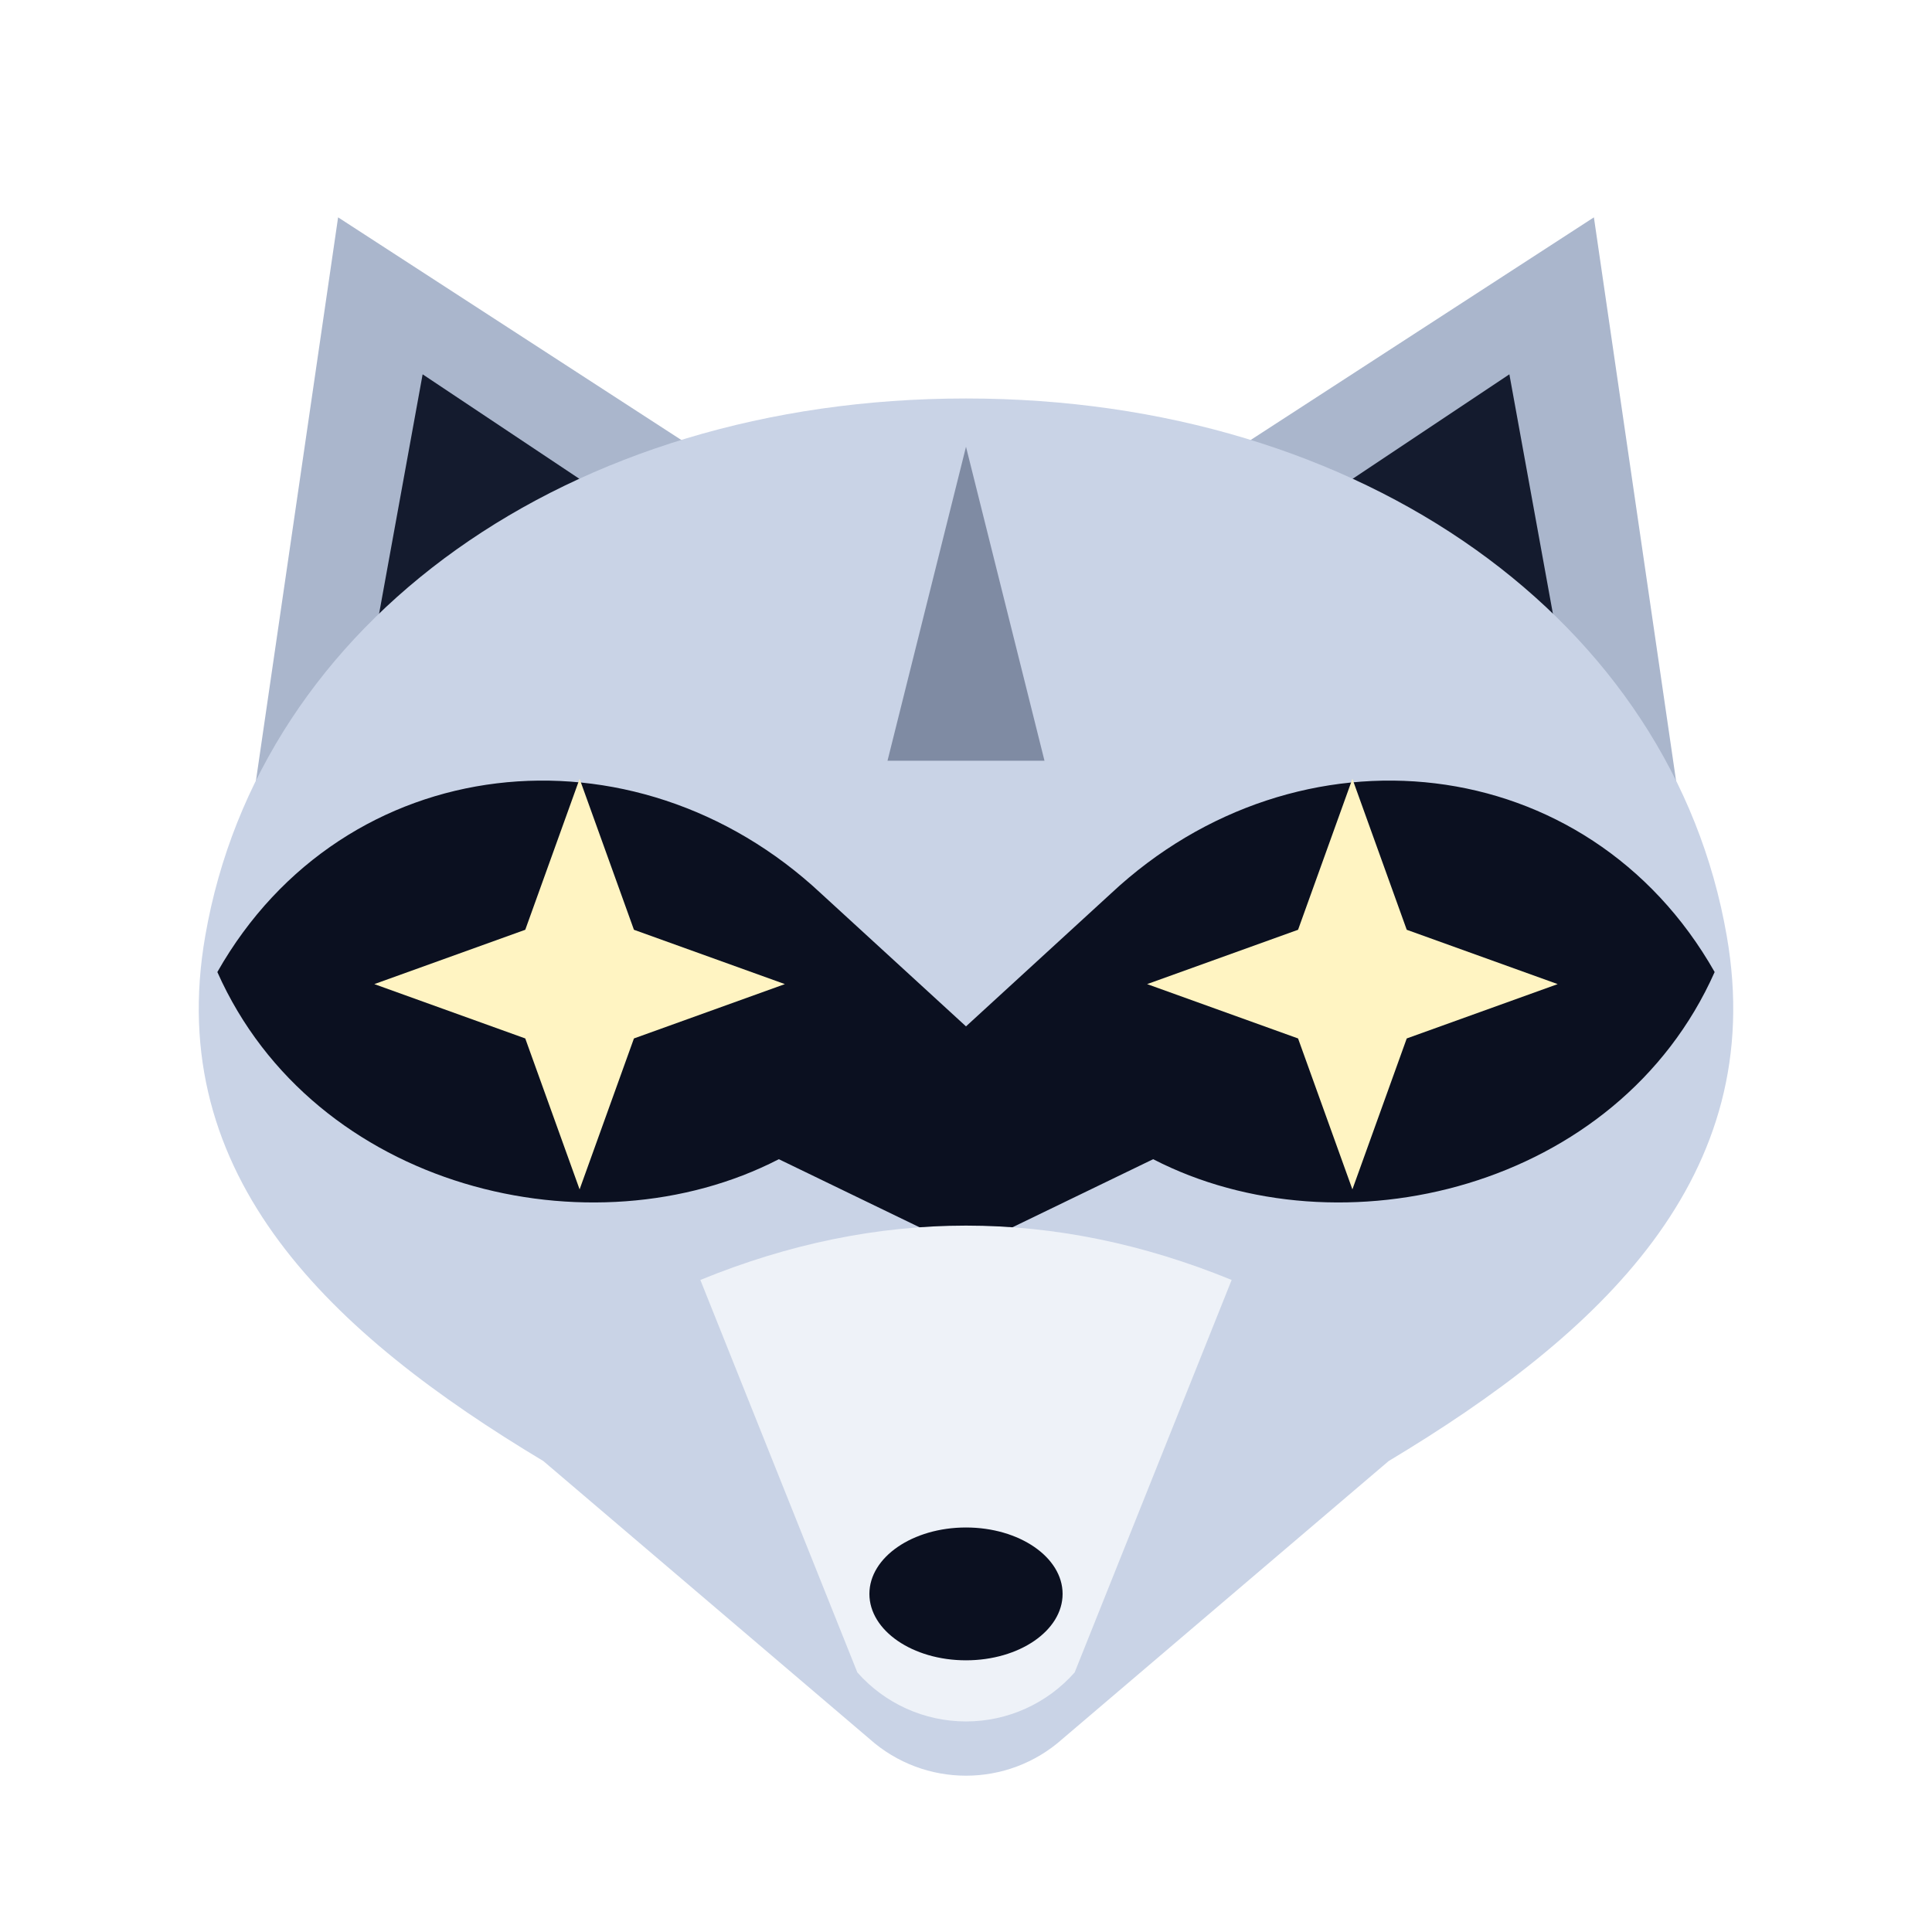
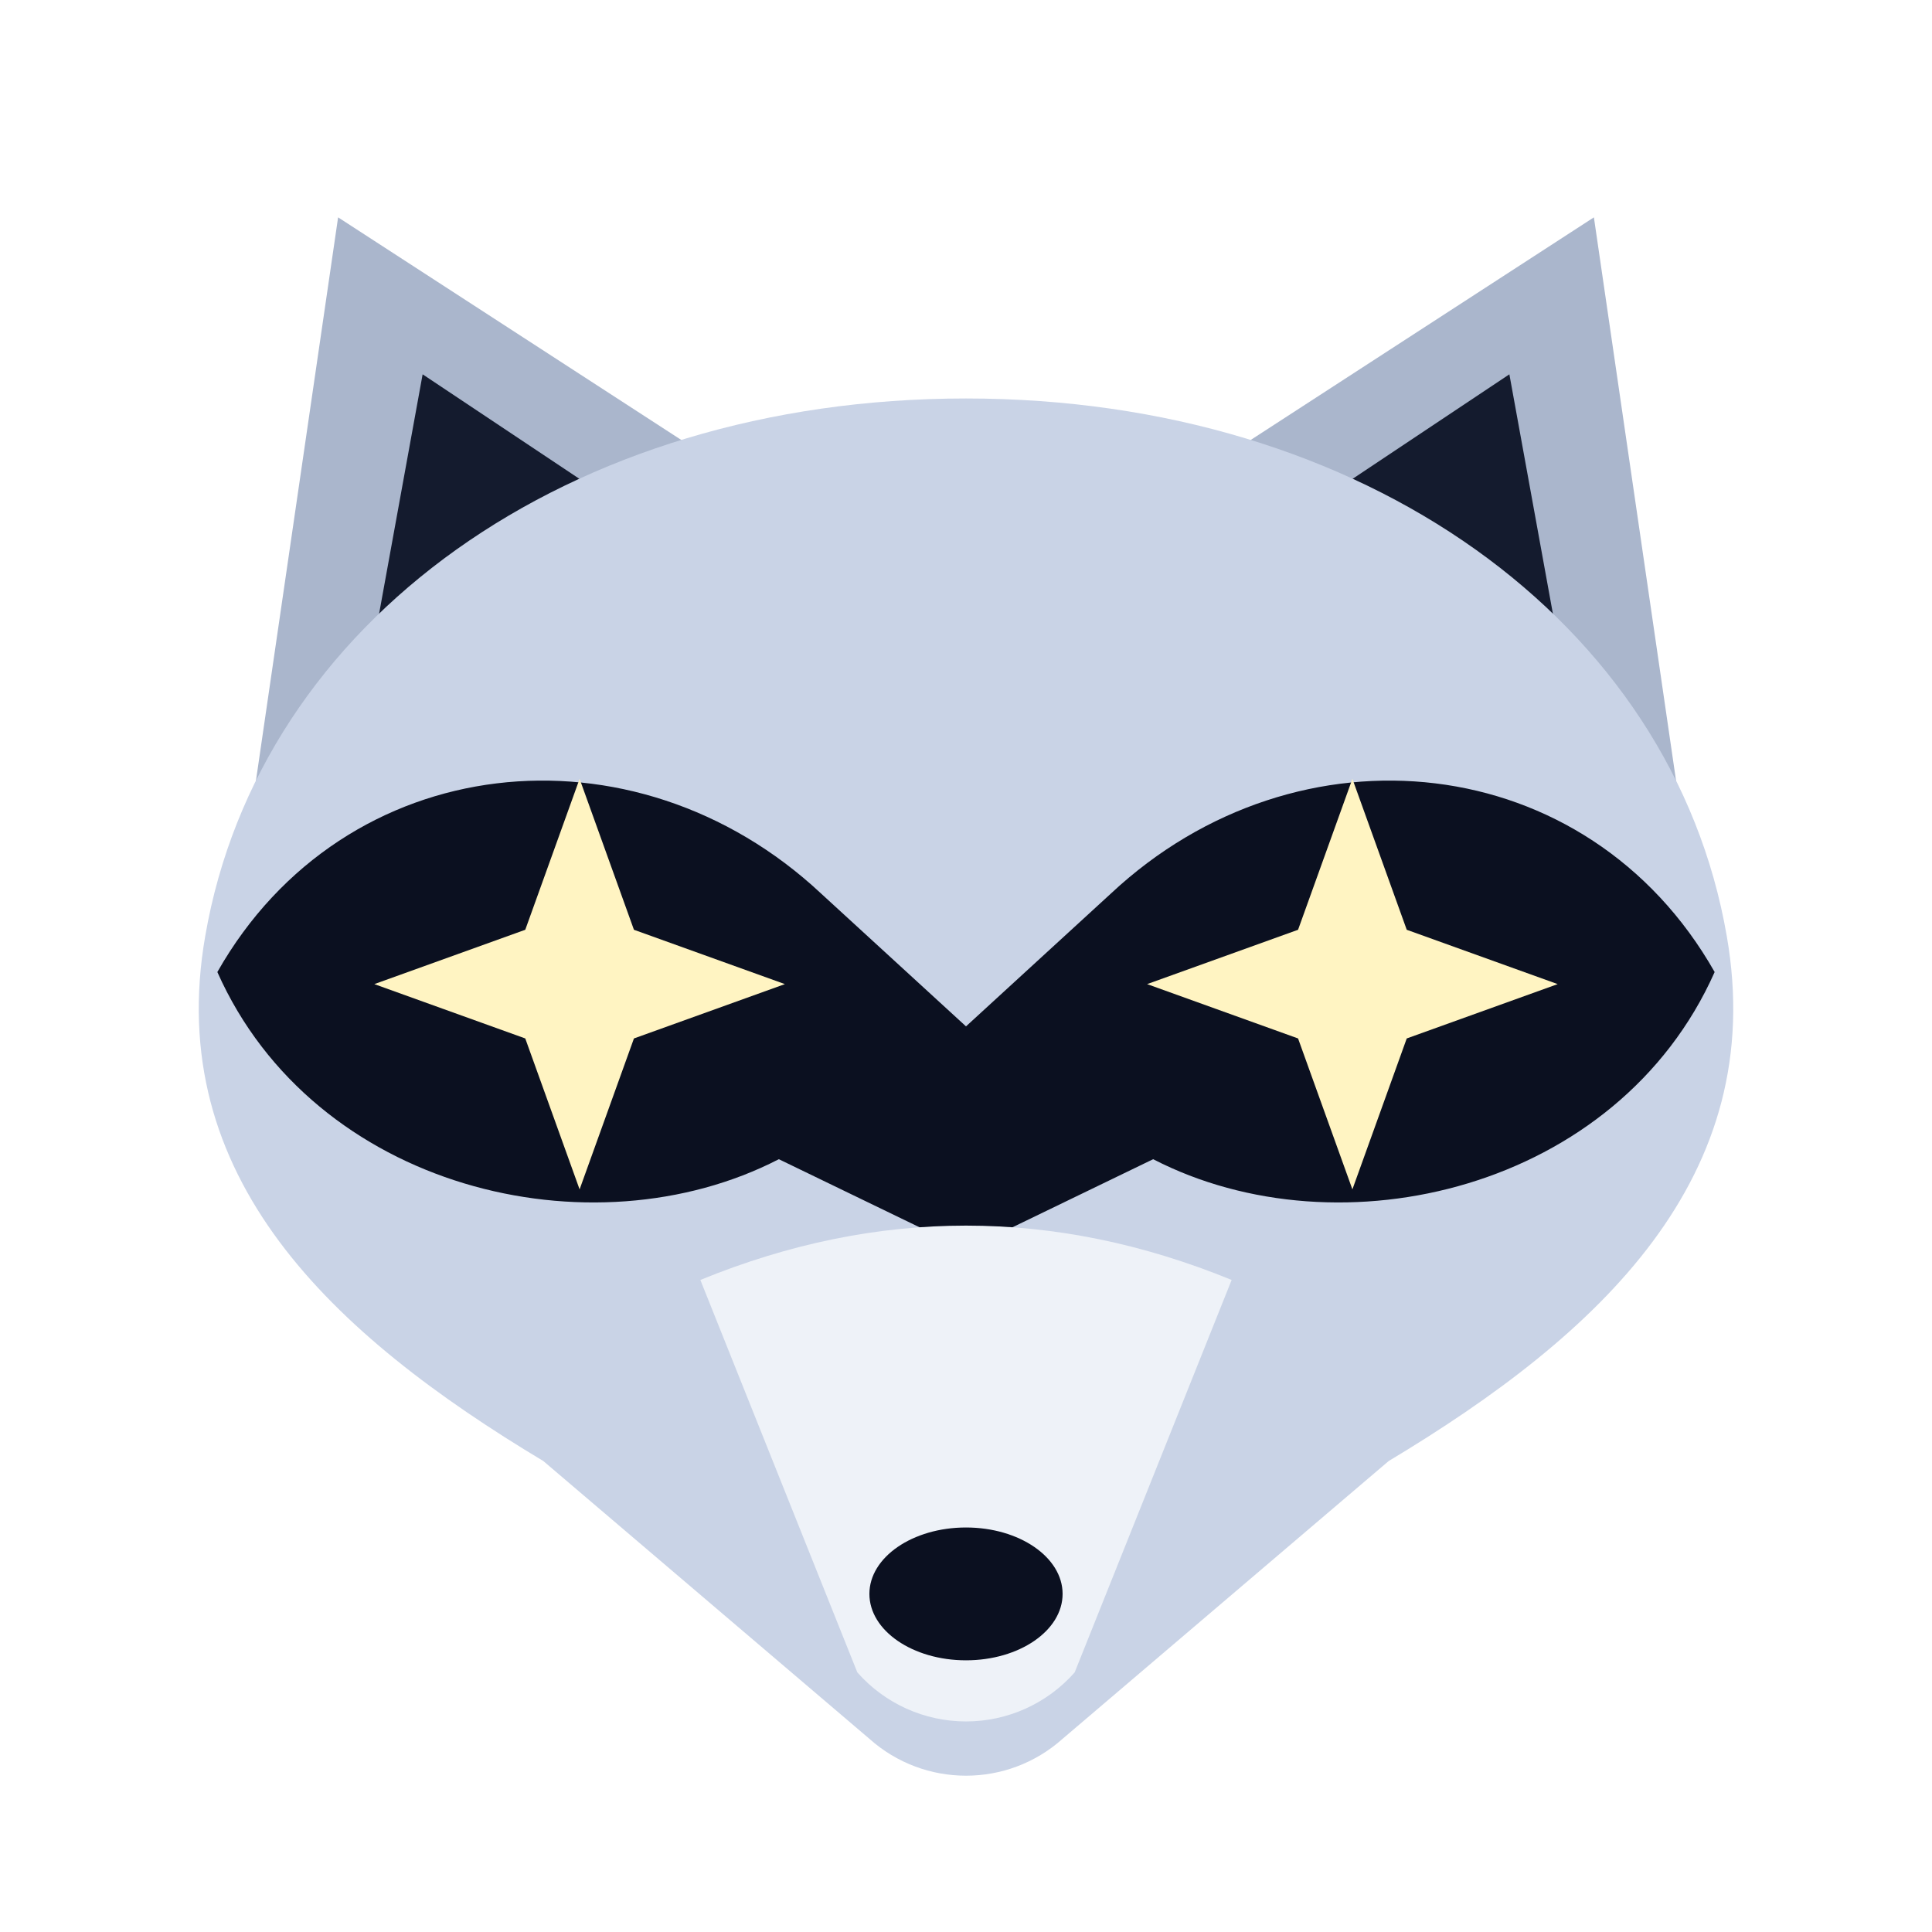
<svg xmlns="http://www.w3.org/2000/svg" viewBox="0 0 32 32">
  <path d="M4.2 13.2 5.6 3.6 13 8.4Z" fill="#aab6cc" />
  <path d="M27.8 13.2 26.4 3.6 19 8.4Z" fill="#aab6cc" />
  <path d="M6.2 10.6 7 6.2 10.6 8.6Z" fill="#141b2e" />
  <path d="M25.8 10.6 25 6.2 21.4 8.6Z" fill="#141b2e" />
  <path d="M16 6.6c6.6 0 11.7 3.7 12.6 8.9.7 4-2.1 6.6-5.6 8.7l-5.4 4.6a2.4 2.4 0 0 1-3.2 0L9 24.2c-3.5-2.1-6.3-4.7-5.6-8.7C4.3 10.3 9.4 6.6 16 6.6Z" fill="#c9d3e6" />
-   <path d="M16 7.4 14.7 12.6h2.6Z" fill="#7f8ba3" />
  <path d="M3.6 16.1c2.1-3.7 6.9-4.2 10-1.3L16 17l2.4-2.2c3.1-2.9 7.9-2.4 10 1.3-1.6 3.6-6.2 4.7-9.3 3.1L16 20.7l-3.1-1.5c-3.1 1.6-7.7.5-9.3-3.1Z" fill="#0b1020" />
  <path d="M11.6 21.2Q16 19.4 20.4 21.2l-2.6 6.5a2.4 2.4 0 0 1-3.6 0Z" fill="#eef2f8" />
  <ellipse cx="16" cy="26.4" rx="1.6" ry="1.1" fill="#0b1020" />
  <path d="M9.6 12.9 10.5 15.4 13 16.3 10.5 17.2 9.6 19.7 8.7 17.2 6.2 16.3 8.7 15.4Z" fill="#fff4c2" />
  <path d="M22.4 12.9 23.3 15.4 25.8 16.3 23.3 17.2 22.4 19.7 21.5 17.2 19 16.3 21.5 15.4Z" fill="#fff4c2" />
</svg>
